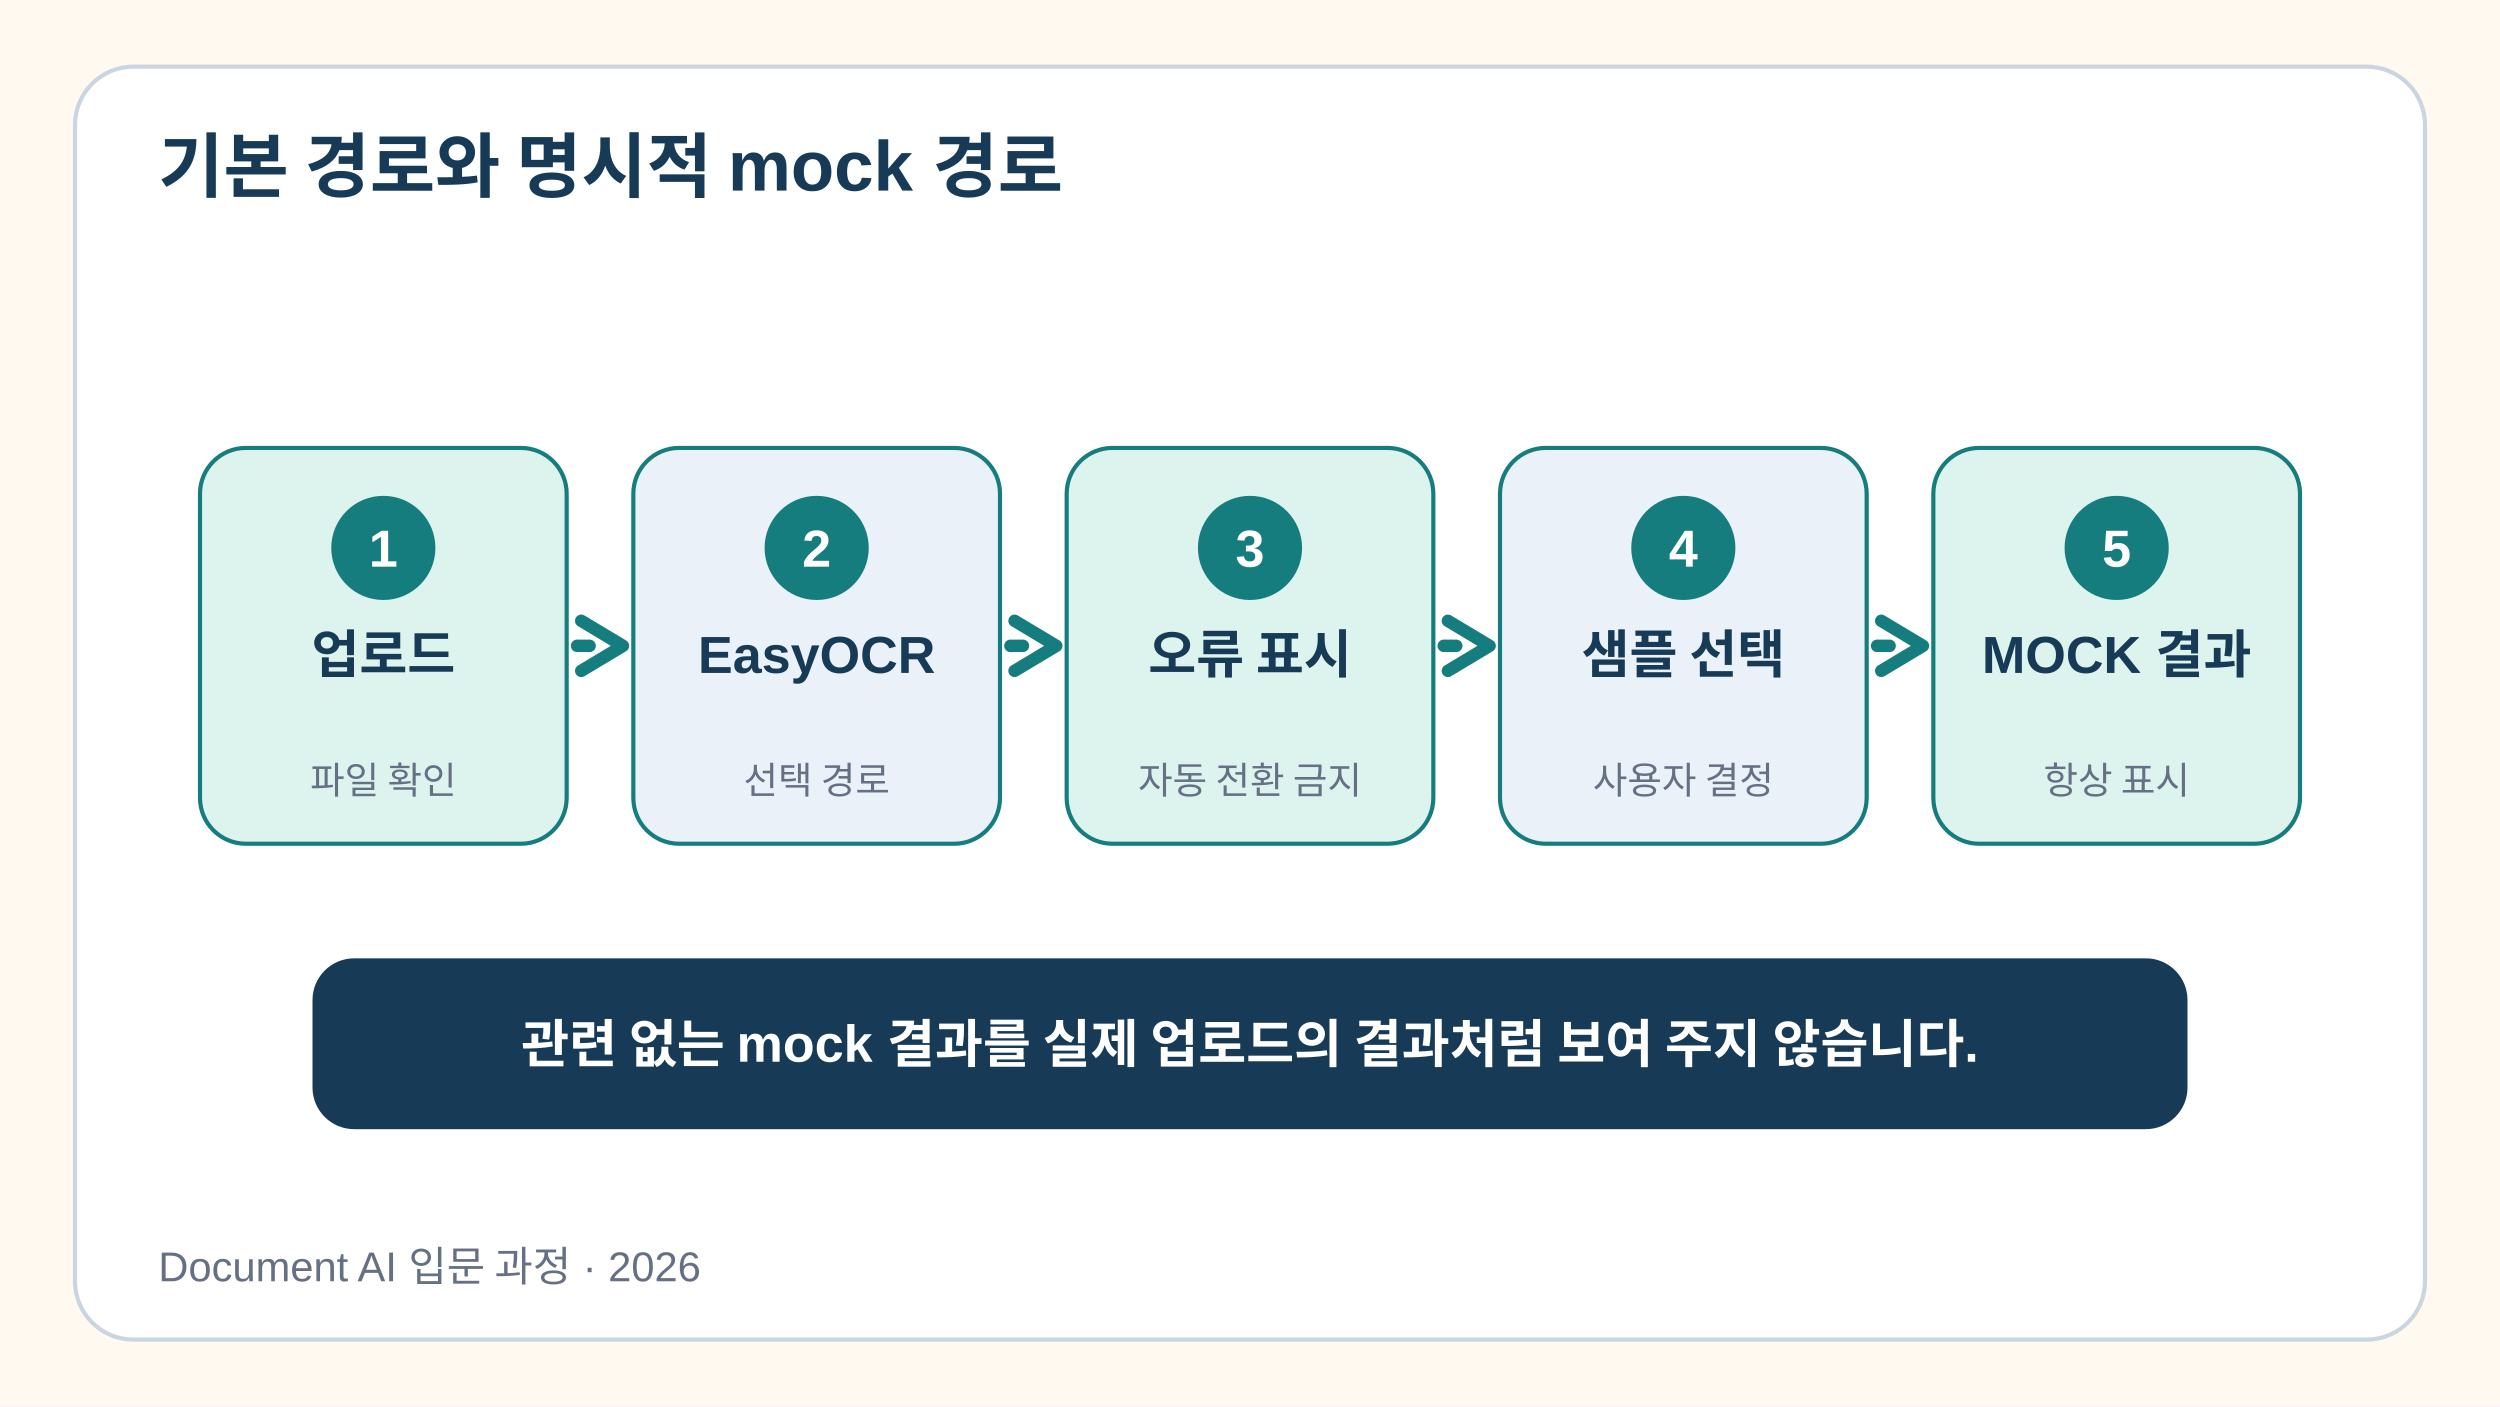
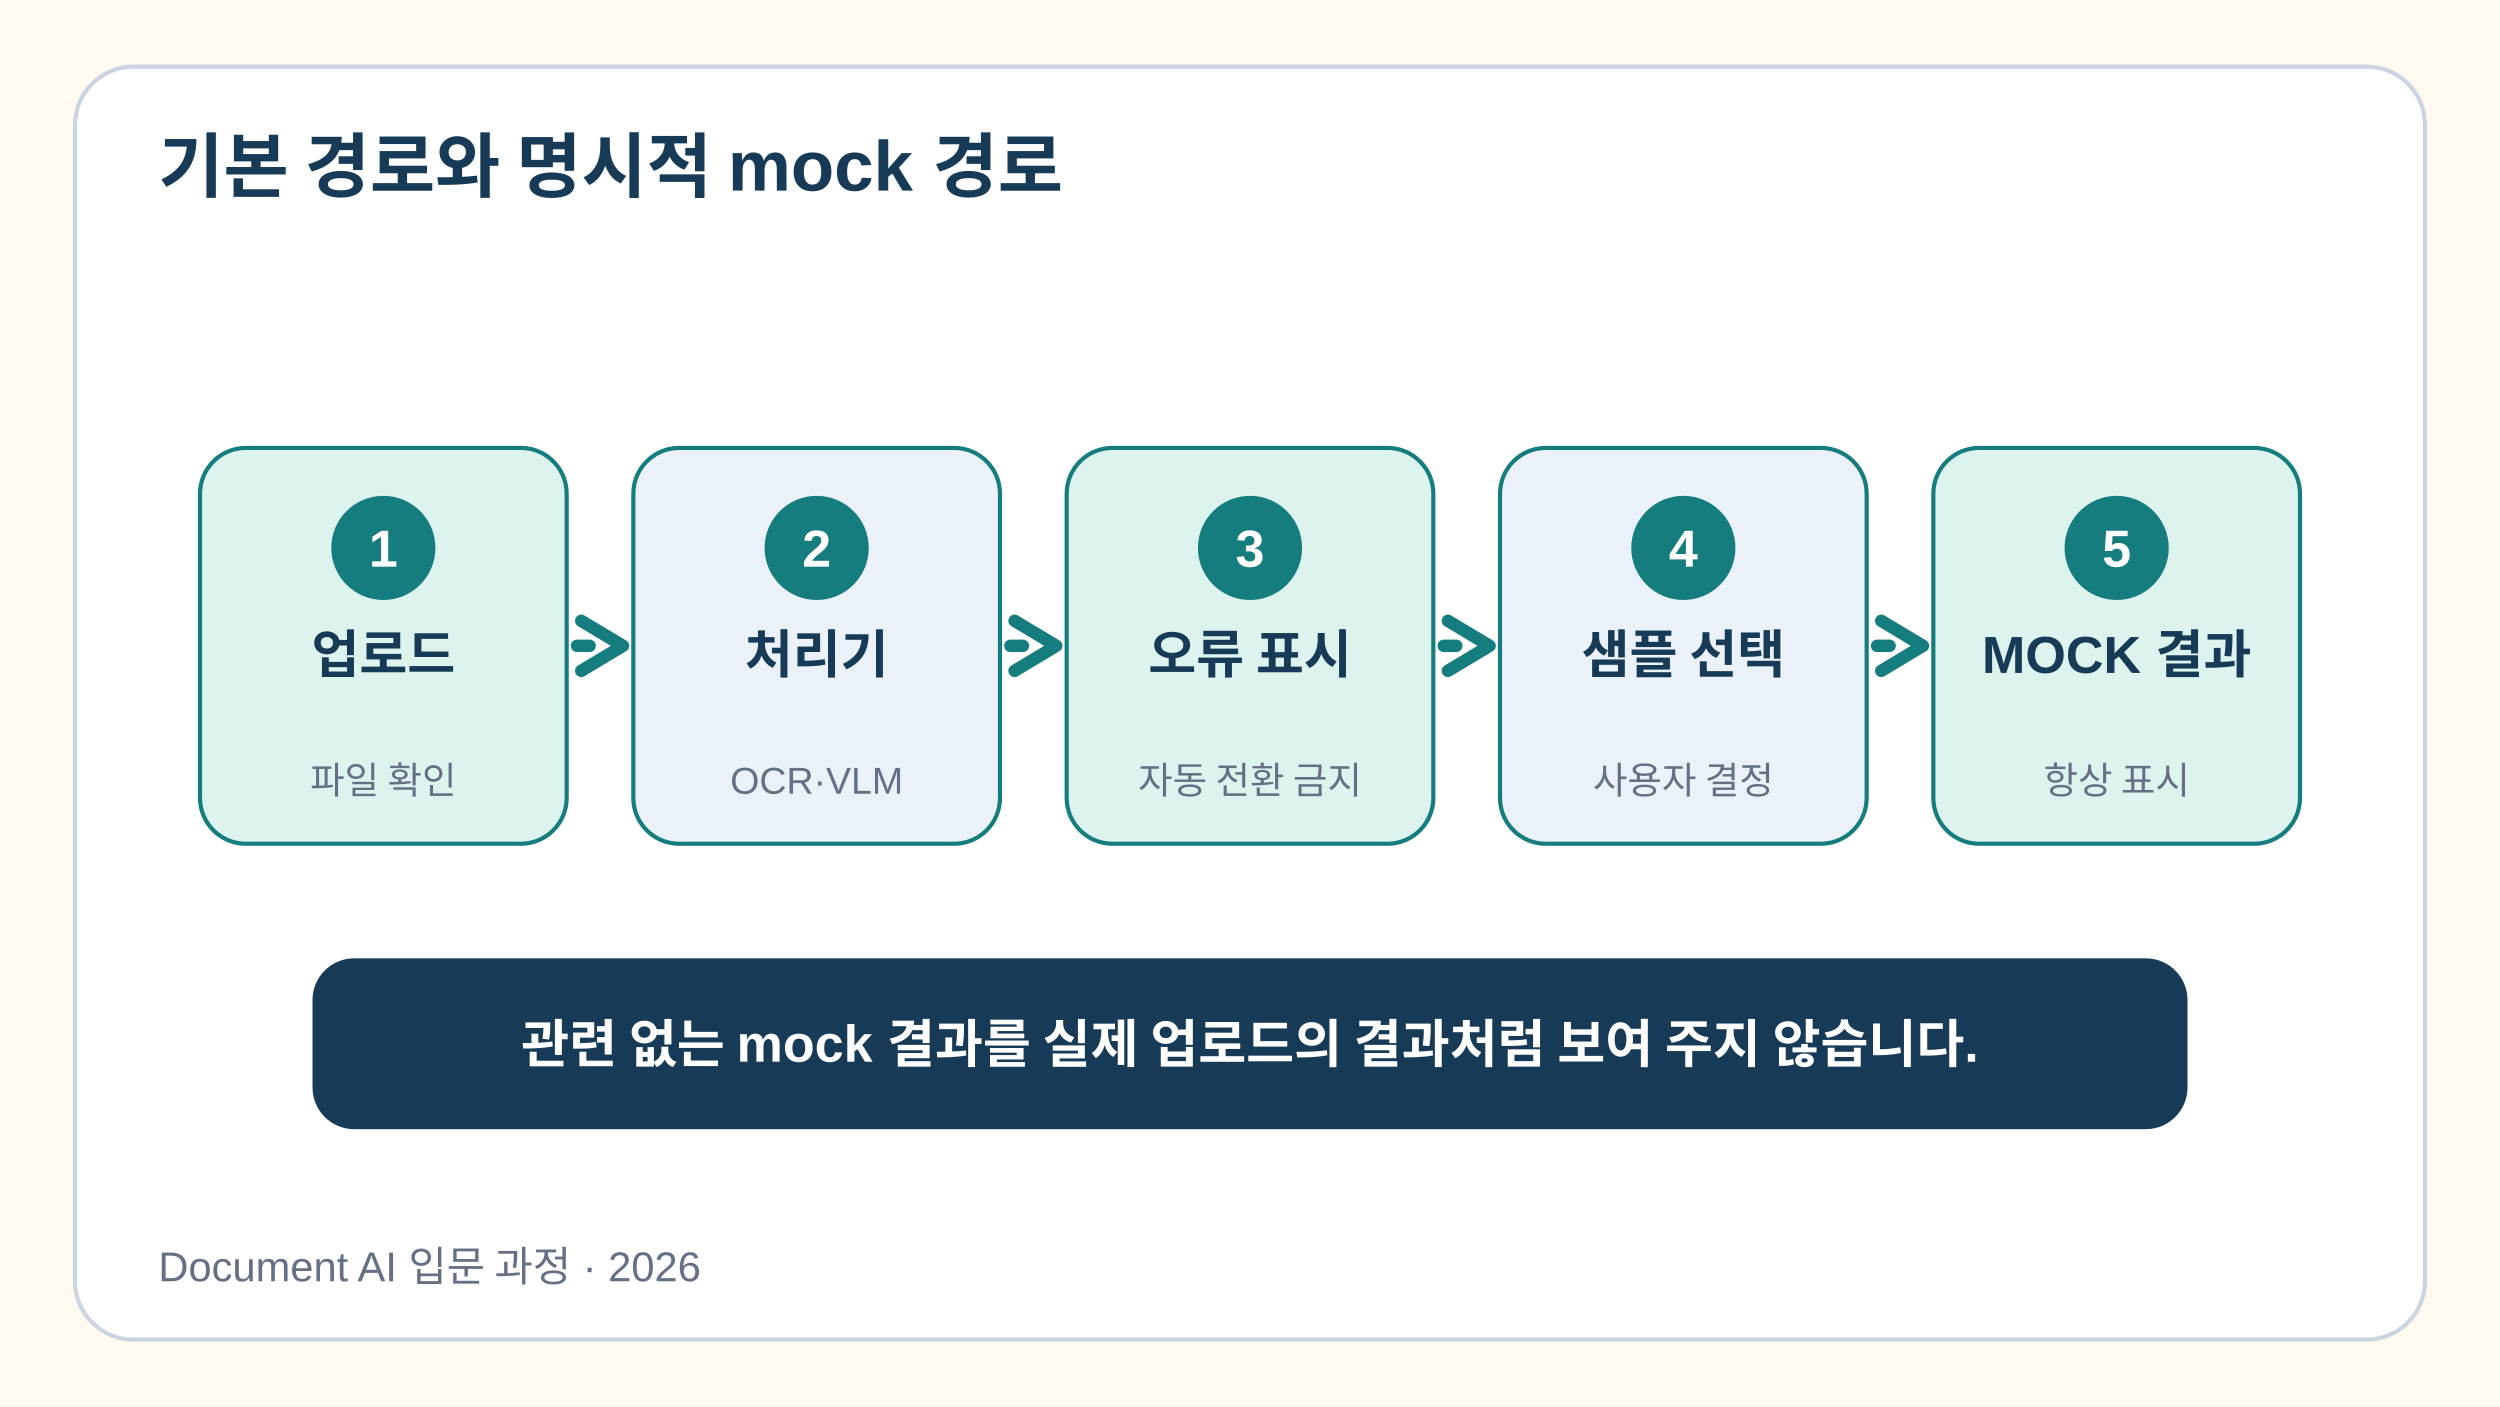
<svg xmlns="http://www.w3.org/2000/svg" width="1200" height="675" viewBox="0 0 1200 675" role="img" aria-labelledby="title desc">
  <rect width="1200" height="675" fill="#FFF9EF" />
  <rect x="36" y="32" width="1128" height="611" rx="28" fill="#FFFFFF" stroke="#CBD5E1" stroke-width="2" />
  <text x="76" y="92" font-family="Arial, Apple SD Gothic Neo, Noto Sans KR, sans-serif" font-size="34" font-weight="700" fill="#173B57">기본 경로와 명시적 mock 경로</text>
  <g font-family="Arial, Apple SD Gothic Neo, Noto Sans KR, sans-serif">
    <rect x="96" y="215" width="176" height="190" rx="22" fill="#DDF3EE" stroke="#167D7F" stroke-width="2" />
    <circle cx="184" cy="263" r="25" fill="#167D7F" />
    <text x="184" y="272" text-anchor="middle" font-size="25" font-weight="600" fill="#FFFFFF">
      <tspan x="184" dy="0">1</tspan>
    </text>
    <text x="184" y="323" text-anchor="middle" font-size="25" font-weight="600" fill="#173B57">
      <tspan x="184" dy="0">업로드</tspan>
    </text>
    <text x="184" y="381" text-anchor="middle" font-size="18" font-weight="400" fill="#667085">
      <tspan x="184" dy="0">파일 확인</tspan>
    </text>
    <line x1="277" y1="310" x2="283" y2="310" stroke="#167D7F" stroke-width="6" stroke-linecap="round" />
    <path d="M 279 298 L 299 310 L 279 322" fill="none" stroke="#167D7F" stroke-width="6" stroke-linecap="round" stroke-linejoin="round" />
    <rect x="304" y="215" width="176" height="190" rx="22" fill="#EAF1F8" stroke="#167D7F" stroke-width="2" />
    <circle cx="392" cy="263" r="25" fill="#167D7F" />
    <text x="392" y="272" text-anchor="middle" font-size="25" font-weight="600" fill="#FFFFFF">
      <tspan x="392" dy="0">2</tspan>
    </text>
    <text x="392" y="323" text-anchor="middle" font-size="25" font-weight="600" fill="#173B57">
-       <tspan x="392" dy="0">EasyOCR</tspan>
+       <tspan x="392" dy="0">처리기</tspan>
    </text>
    <text x="392" y="381" text-anchor="middle" font-size="18" font-weight="400" fill="#667085">
-       <tspan x="392" dy="0">선택 경로</tspan>
+       <tspan x="392" dy="0">OCR·VLM</tspan>
    </text>
    <line x1="485" y1="310" x2="491" y2="310" stroke="#167D7F" stroke-width="6" stroke-linecap="round" />
    <path d="M 487 298 L 507 310 L 487 322" fill="none" stroke="#167D7F" stroke-width="6" stroke-linecap="round" stroke-linejoin="round" />
    <rect x="512" y="215" width="176" height="190" rx="22" fill="#DDF3EE" stroke="#167D7F" stroke-width="2" />
    <circle cx="600" cy="263" r="25" fill="#167D7F" />
    <text x="600" y="272" text-anchor="middle" font-size="25" font-weight="600" fill="#FFFFFF">
      <tspan x="600" dy="0">3</tspan>
    </text>
    <text x="600" y="323" text-anchor="middle" font-size="25" font-weight="600" fill="#173B57">
      <tspan x="600" dy="0">오류 표시</tspan>
    </text>
    <text x="600" y="381" text-anchor="middle" font-size="18" font-weight="400" fill="#667085">
      <tspan x="600" dy="0">자동 전환 금지</tspan>
    </text>
    <line x1="693" y1="310" x2="699" y2="310" stroke="#167D7F" stroke-width="6" stroke-linecap="round" />
    <path d="M 695 298 L 715 310 L 695 322" fill="none" stroke="#167D7F" stroke-width="6" stroke-linecap="round" stroke-linejoin="round" />
    <rect x="720" y="215" width="176" height="190" rx="22" fill="#EAF1F8" stroke="#167D7F" stroke-width="2" />
    <circle cx="808" cy="263" r="25" fill="#167D7F" />
    <text x="808" y="272" text-anchor="middle" font-size="25" font-weight="600" fill="#FFFFFF">
      <tspan x="808" dy="0">4</tspan>
    </text>
    <text x="808" y="323" text-anchor="middle" font-size="25" font-weight="600" fill="#173B57">
      <tspan x="808" dy="0">샘플 선택</tspan>
    </text>
    <text x="808" y="381" text-anchor="middle" font-size="18" font-weight="400" fill="#667085">
      <tspan x="808" dy="0">사용자 결정</tspan>
    </text>
    <line x1="901" y1="310" x2="907" y2="310" stroke="#167D7F" stroke-width="6" stroke-linecap="round" />
    <path d="M 903 298 L 923 310 L 903 322" fill="none" stroke="#167D7F" stroke-width="6" stroke-linecap="round" stroke-linejoin="round" />
    <rect x="928" y="215" width="176" height="190" rx="22" fill="#DDF3EE" stroke="#167D7F" stroke-width="2" />
    <circle cx="1016" cy="263" r="25" fill="#167D7F" />
    <text x="1016" y="272" text-anchor="middle" font-size="25" font-weight="600" fill="#FFFFFF">
      <tspan x="1016" dy="0">5</tspan>
    </text>
    <text x="1016" y="323" text-anchor="middle" font-size="25" font-weight="600" fill="#173B57">
      <tspan x="1016" dy="0">MOCK 결과</tspan>
    </text>
    <text x="1016" y="381" text-anchor="middle" font-size="18" font-weight="400" fill="#667085">
      <tspan x="1016" dy="0">항상 표시</tspan>
    </text>
    <rect x="150" y="460" width="900" height="82" rx="20" fill="#173B57" />
    <text x="600" y="510" text-anchor="middle" font-size="25" font-weight="600" fill="#FFFFFF">
      <tspan x="600" dy="0">관련 없는 mock 결과를 실제 업로드의 결과처럼 보여 주지 않습니다.</tspan>
    </text>
  </g>
  <text x="76" y="615" font-family="Arial, Apple SD Gothic Neo, Noto Sans KR, sans-serif" font-size="20" fill="#667085">Document AI 입문 과정 · 2026</text>
</svg>
